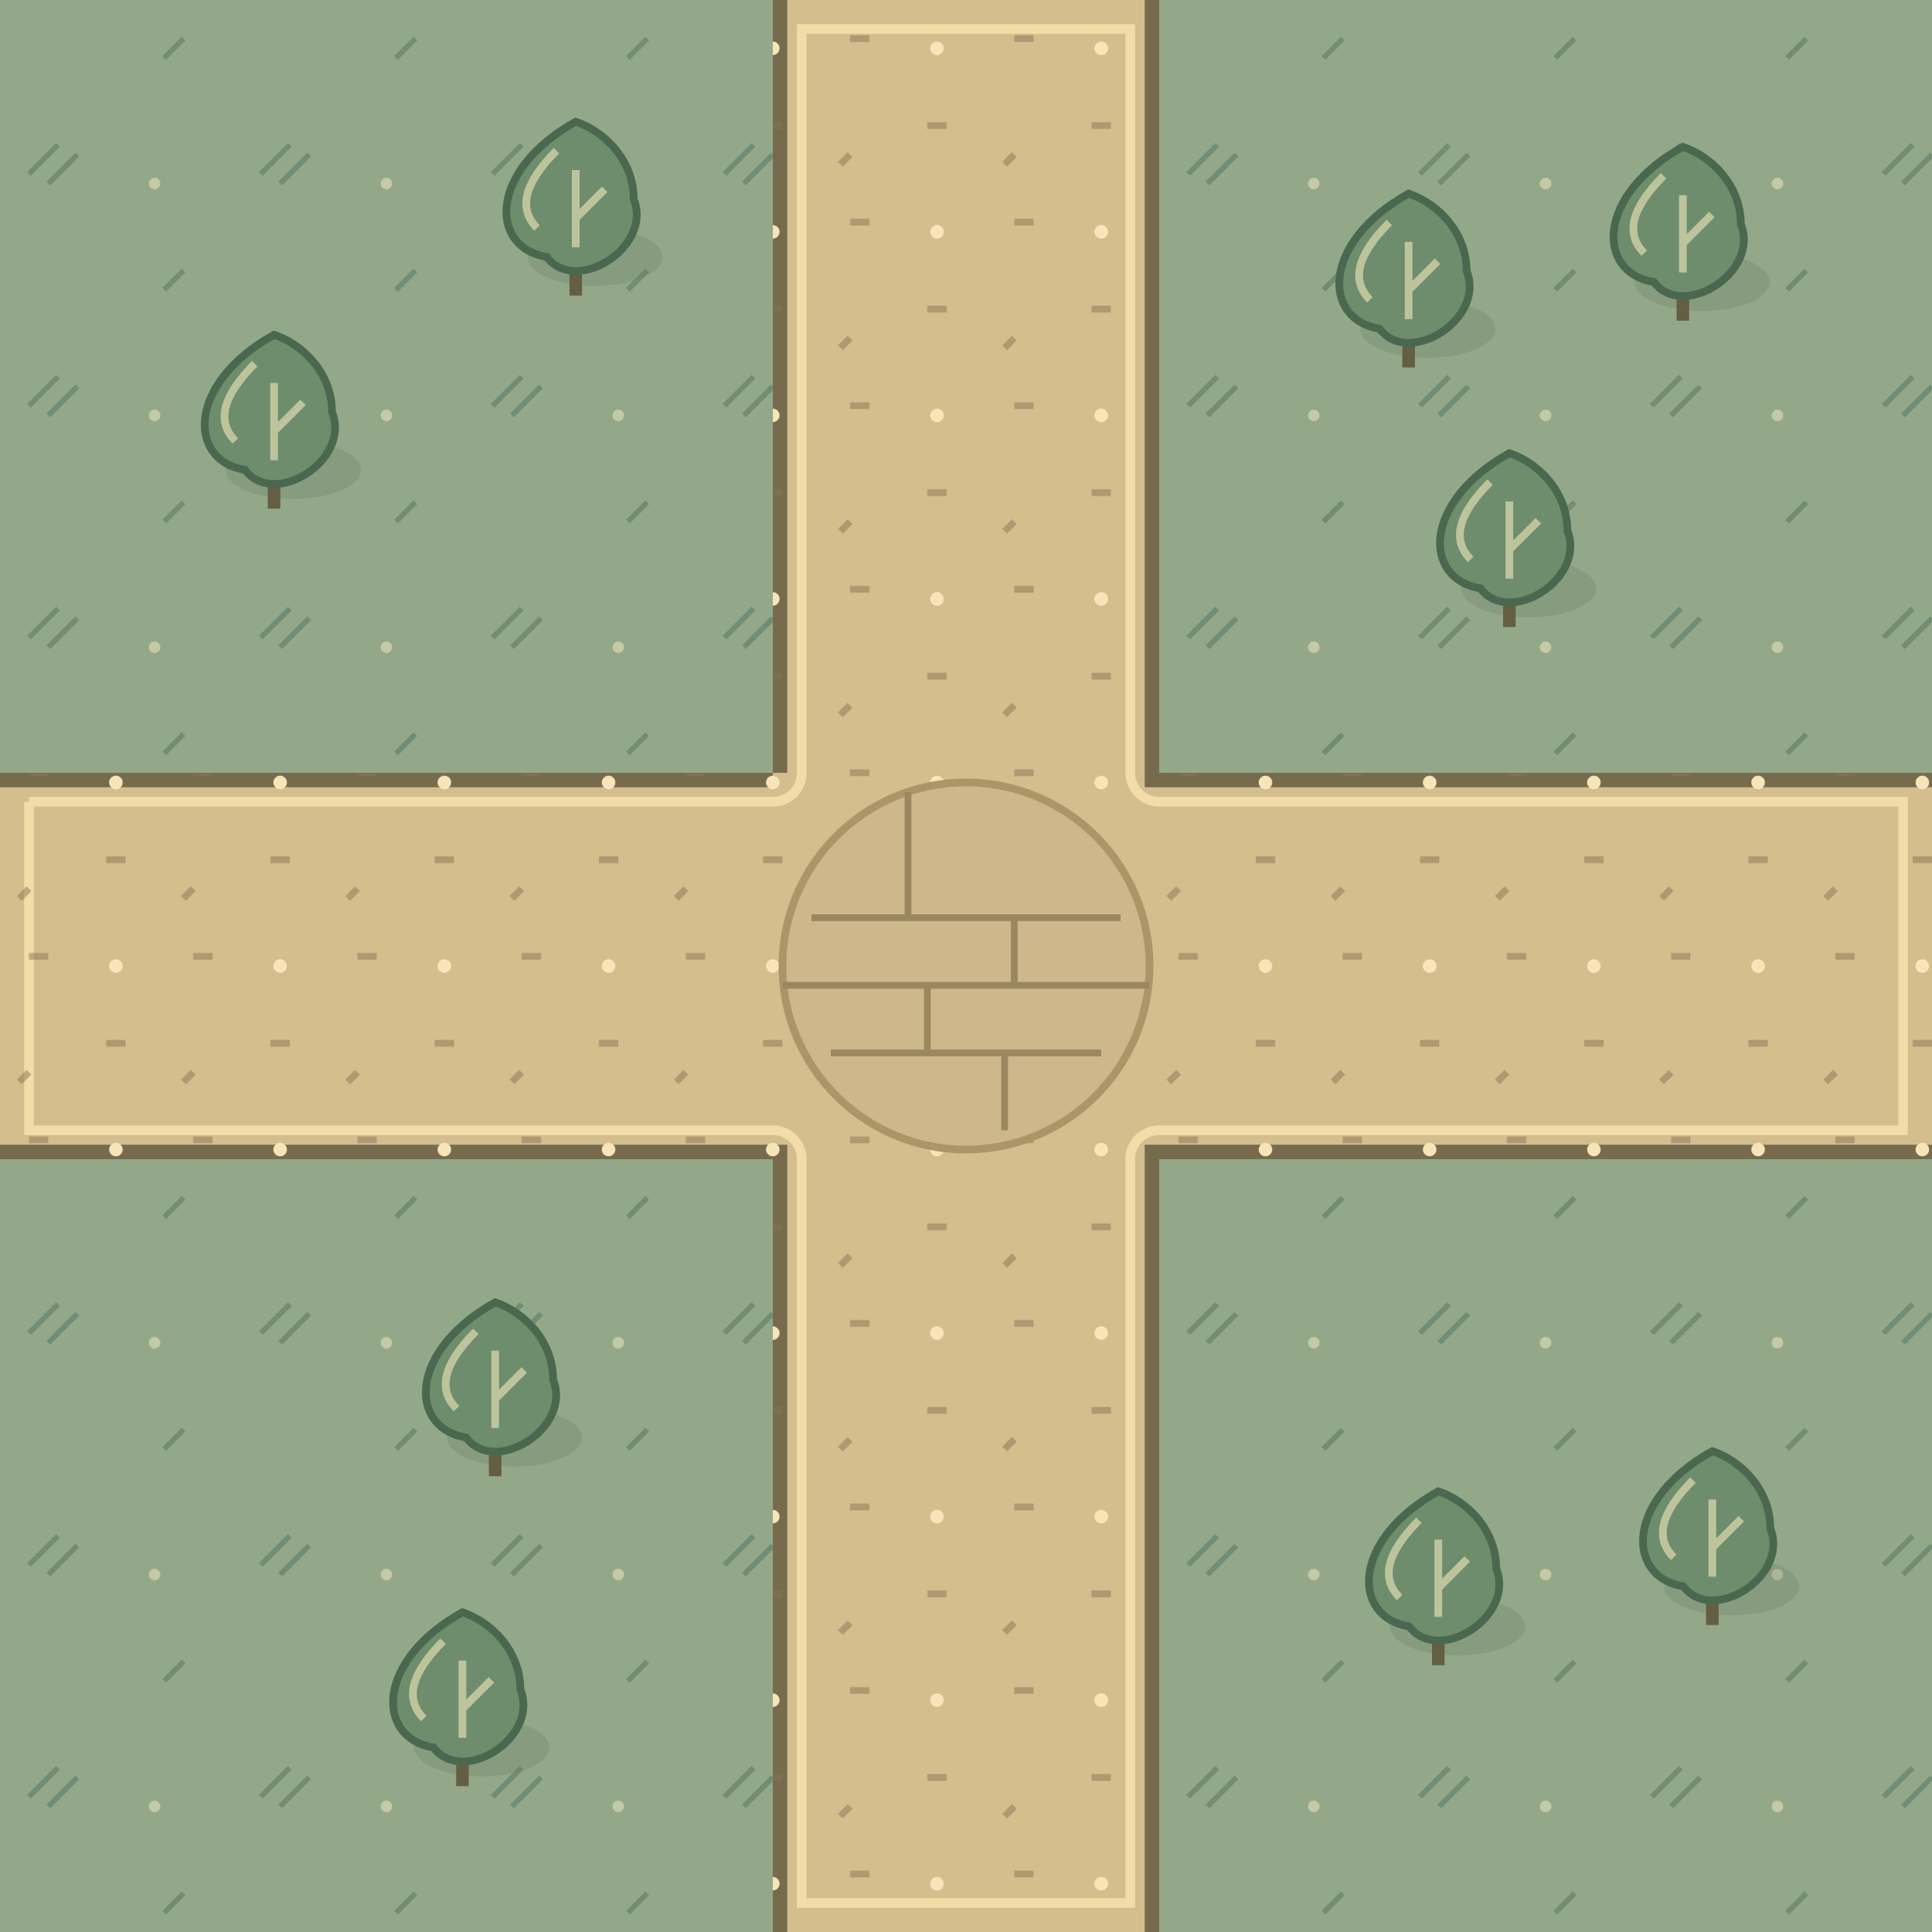
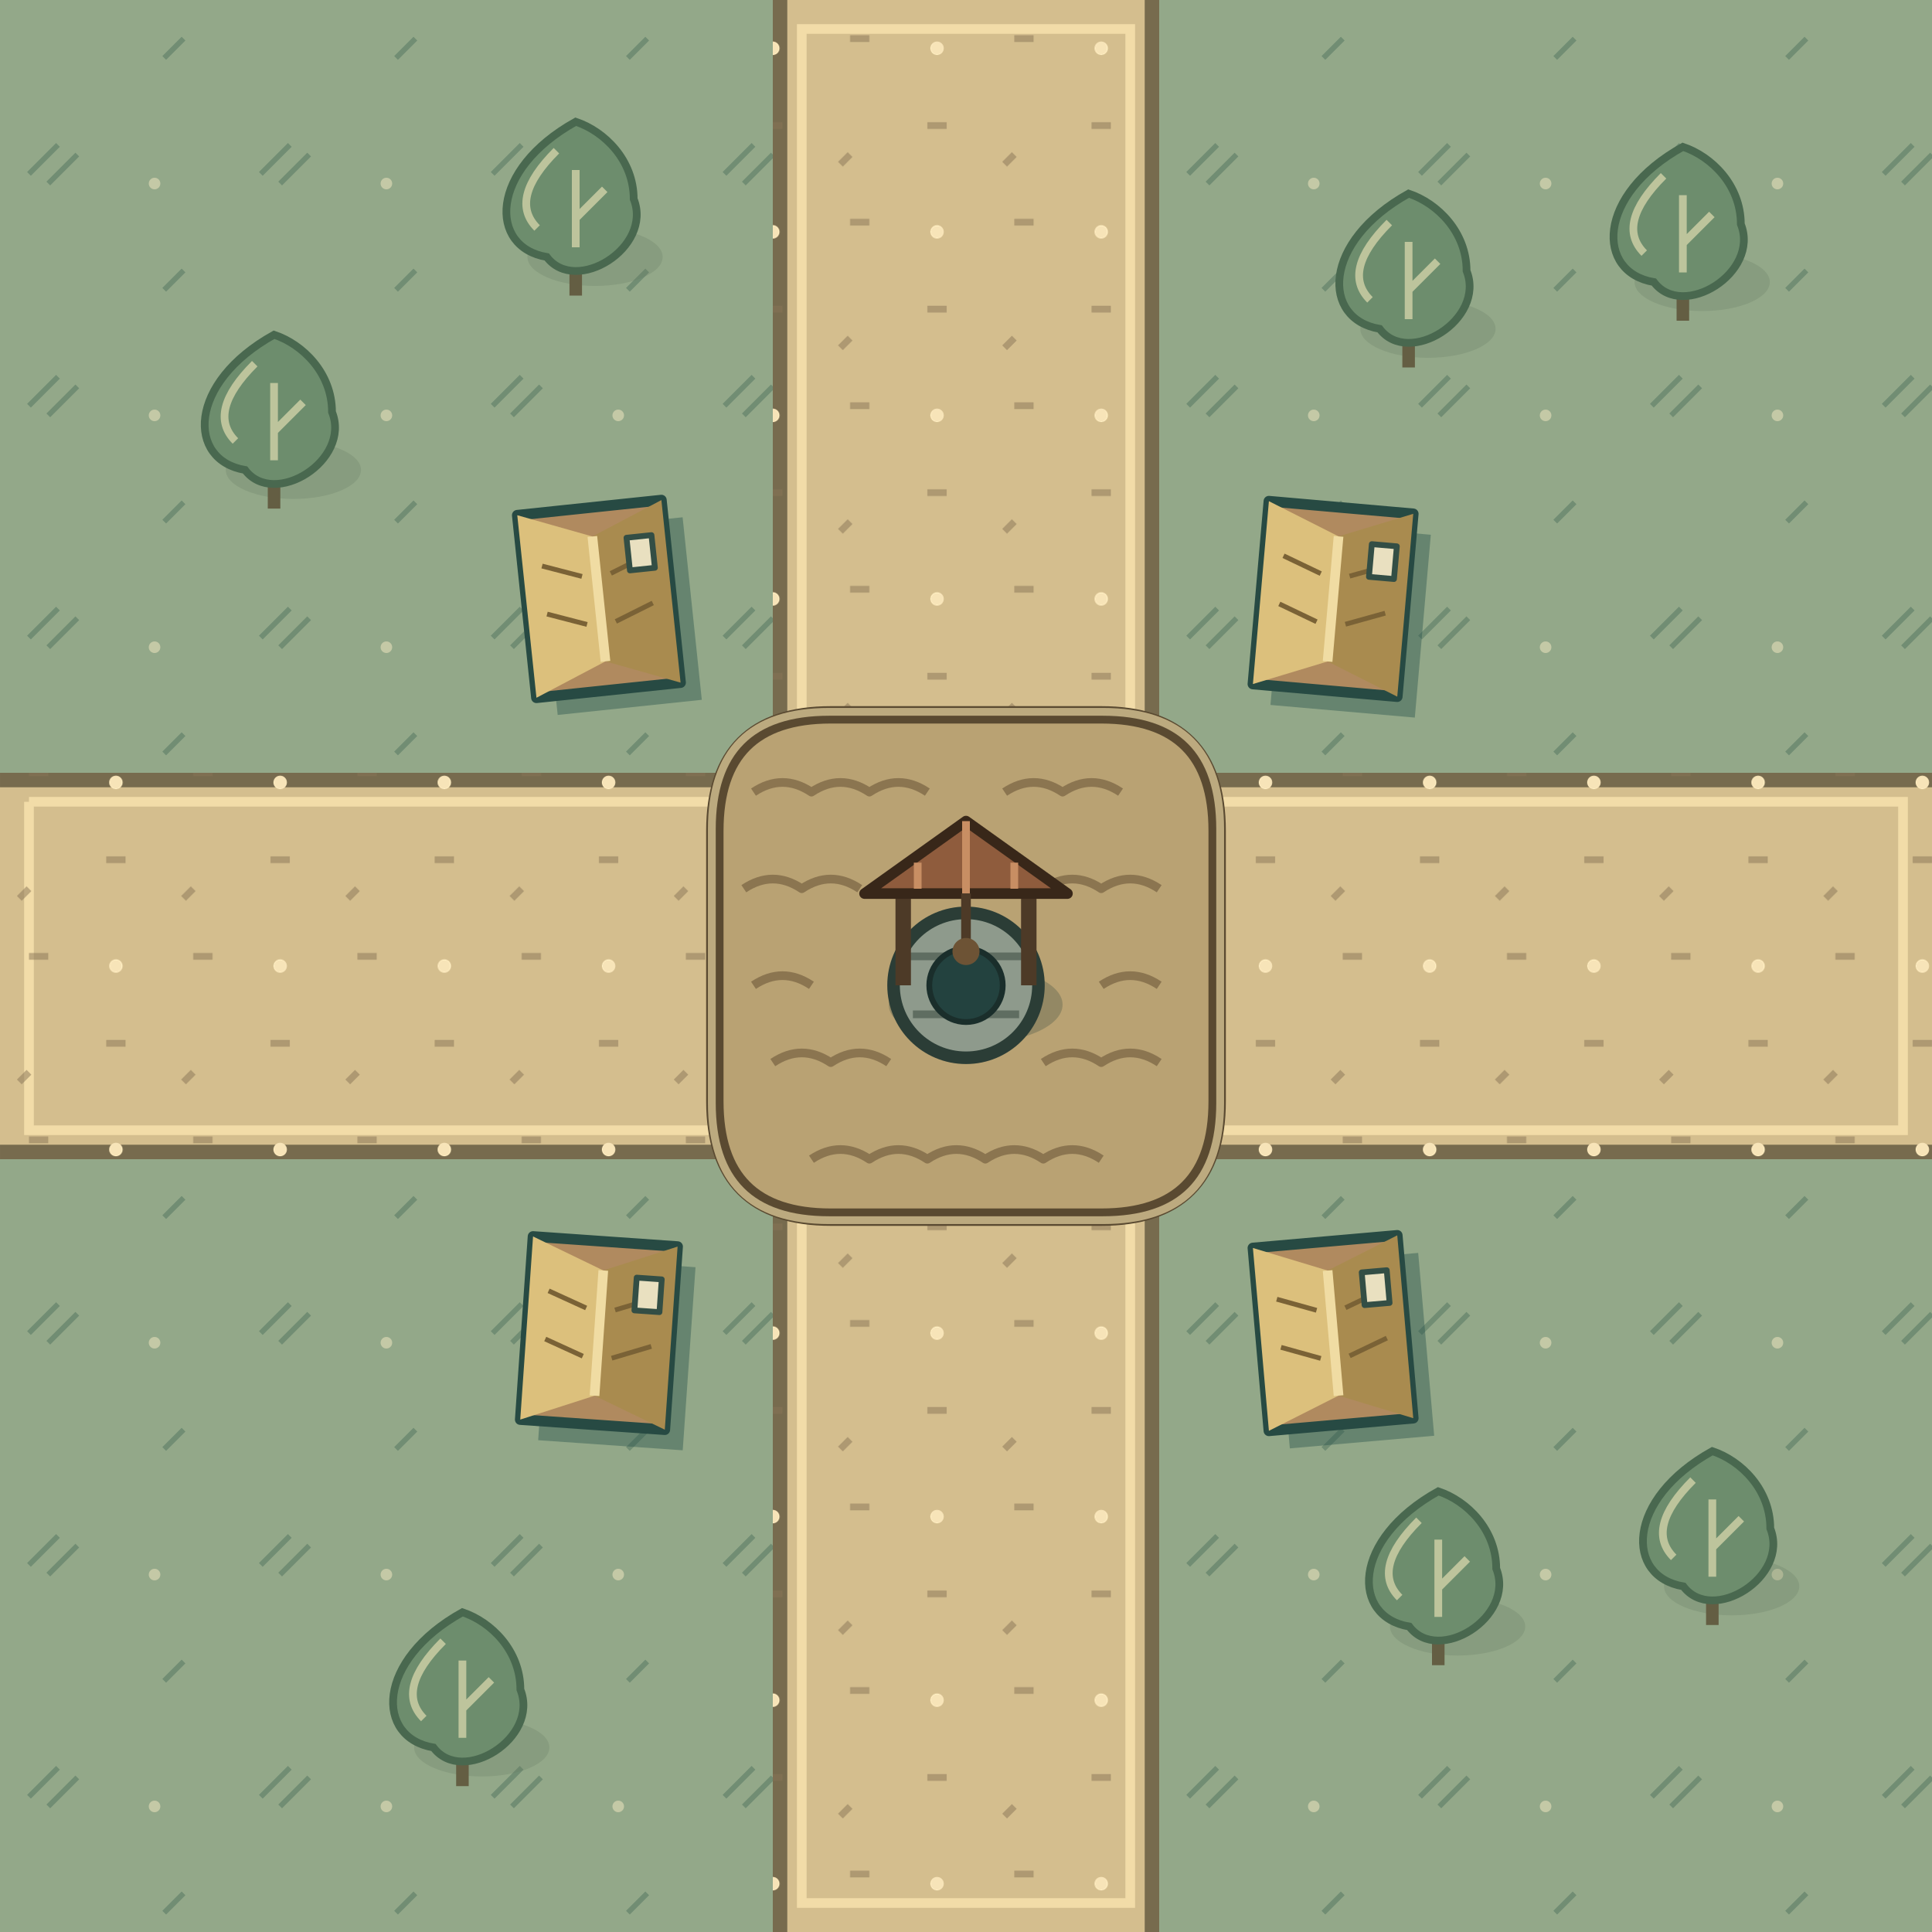
<svg xmlns="http://www.w3.org/2000/svg" width="200" height="200" viewBox="0 0 200 200">
  <defs>
    <pattern id="grass" width="24" height="24" patternUnits="userSpaceOnUse">
      <path d="M3,18 l3,-3 m-1,4 3,-3 M17,6 l2,-2" fill="none" stroke="#4f715d" stroke-width=".55" opacity=".5" />
      <circle cx="16" cy="19" r=".6" fill="#dfdab5" opacity=".65" />
    </pattern>
    <pattern id="stone" width="24" height="16" patternUnits="userSpaceOnUse">
      <path d="M0,0 H24 M0,8 H24 M12,0 V8 M0,8 V16 M24,8 V16" fill="none" stroke="#214e48" stroke-width=".55" opacity=".5" />
      <path d="M1,1 H23 M1,9 H11" stroke="#9bc1a1" stroke-width=".5" opacity=".45" />
    </pattern>
    <pattern id="hatch" width="5" height="5" patternUnits="userSpaceOnUse">
      <path d="M-1,1 L1,-1 M0,5 L5,0 M4,6 L6,4" stroke="#193e38" stroke-width=".65" opacity=".4" />
    </pattern>
    <pattern id="gravel" width="17" height="19" patternUnits="userSpaceOnUse">
      <path d="M3,4 h2 m6,9 h2 M2,17 l1,-1" stroke="#877455" stroke-width=".7" opacity=".5" />
      <circle cx="12" cy="5" r=".7" fill="#f7e4b8" />
    </pattern>
    <clipPath id="canvas">
      <rect width="200" height="200" />
    </clipPath>
    <clipPath id="road">
      <path d="M80.000,80.000 L1.000,80.000 L0.000,80.000 L0.000,120.000 L1.000,120.000 L80.000,120.000 L80.000,199.000 L80.000,200.000 L120.000,200.000 L120.000,199.000 L120.000,120.000 L199.000,120.000 L200.000,120.000 L200.000,80.000 L199.000,80.000 L120.000,80.000 L120.000,1.000 L120.000,0.000 L80.000,0.000 L80.000,1.000 L80.000,80.000 Z" fill="white" />
    </clipPath>
  </defs>
  <g clip-path="url(#canvas)">
    <rect width="200" height="200" fill="#93a889" />
    <rect width="200" height="200" fill="url(#grass)" />
    <g transform="translate(28.37 43.65)">
      <ellipse cx="2" cy="5" rx="7" ry="3" fill="#62785e" opacity=".25" />
      <path d="M0,4 v5" stroke="#645e43" stroke-width="1.3" />
      <path d="M0,-9 C-9,-4 -9,4 -3,5 C0,9 8,4 6,-1 C6,-5 3,-8 0,-9Z" fill="#6d8d6d" stroke="#49684f" stroke-width=".8" />
      <path d="M-2,-6 Q-7,-1 -4,2 M0,-4 V4 M0,1 l3,-3" stroke="#bdc49c" stroke-width=".8" fill="none" />
    </g>
    <g transform="translate(177.26 159.22)">
-       <ellipse cx="2" cy="5" rx="7" ry="3" fill="#62785e" opacity=".25" />
-       <path d="M0,4 v5" stroke="#645e43" stroke-width="1.3" />
-       <path d="M0,-9 C-9,-4 -9,4 -3,5 C0,9 8,4 6,-1 C6,-5 3,-8 0,-9Z" fill="#6d8d6d" stroke="#49684f" stroke-width=".8" />
-       <path d="M-2,-6 Q-7,-1 -4,2 M0,-4 V4 M0,1 l3,-3" stroke="#bdc49c" stroke-width=".8" fill="none" />
-     </g>
-     <g transform="translate(156.25 55.91)">
-       <ellipse cx="2" cy="5" rx="7" ry="3" fill="#62785e" opacity=".25" />
-       <path d="M0,4 v5" stroke="#645e43" stroke-width="1.3" />
-       <path d="M0,-9 C-9,-4 -9,4 -3,5 C0,9 8,4 6,-1 C6,-5 3,-8 0,-9Z" fill="#6d8d6d" stroke="#49684f" stroke-width=".8" />
-       <path d="M-2,-6 Q-7,-1 -4,2 M0,-4 V4 M0,1 l3,-3" stroke="#bdc49c" stroke-width=".8" fill="none" />
-     </g>
-     <g transform="translate(51.26 143.82)">
      <ellipse cx="2" cy="5" rx="7" ry="3" fill="#62785e" opacity=".25" />
      <path d="M0,4 v5" stroke="#645e43" stroke-width="1.3" />
      <path d="M0,-9 C-9,-4 -9,4 -3,5 C0,9 8,4 6,-1 C6,-5 3,-8 0,-9Z" fill="#6d8d6d" stroke="#49684f" stroke-width=".8" />
      <path d="M-2,-6 Q-7,-1 -4,2 M0,-4 V4 M0,1 l3,-3" stroke="#bdc49c" stroke-width=".8" fill="none" />
    </g>
    <g transform="translate(145.82 29.04)">
      <ellipse cx="2" cy="5" rx="7" ry="3" fill="#62785e" opacity=".25" />
      <path d="M0,4 v5" stroke="#645e43" stroke-width="1.3" />
      <path d="M0,-9 C-9,-4 -9,4 -3,5 C0,9 8,4 6,-1 C6,-5 3,-8 0,-9Z" fill="#6d8d6d" stroke="#49684f" stroke-width=".8" />
      <path d="M-2,-6 Q-7,-1 -4,2 M0,-4 V4 M0,1 l3,-3" stroke="#bdc49c" stroke-width=".8" fill="none" />
    </g>
    <g transform="translate(148.89 163.38)">
      <ellipse cx="2" cy="5" rx="7" ry="3" fill="#62785e" opacity=".25" />
      <path d="M0,4 v5" stroke="#645e43" stroke-width="1.3" />
      <path d="M0,-9 C-9,-4 -9,4 -3,5 C0,9 8,4 6,-1 C6,-5 3,-8 0,-9Z" fill="#6d8d6d" stroke="#49684f" stroke-width=".8" />
      <path d="M-2,-6 Q-7,-1 -4,2 M0,-4 V4 M0,1 l3,-3" stroke="#bdc49c" stroke-width=".8" fill="none" />
    </g>
    <g transform="translate(59.60 21.60)">
      <ellipse cx="2" cy="5" rx="7" ry="3" fill="#62785e" opacity=".25" />
      <path d="M0,4 v5" stroke="#645e43" stroke-width="1.3" />
      <path d="M0,-9 C-9,-4 -9,4 -3,5 C0,9 8,4 6,-1 C6,-5 3,-8 0,-9Z" fill="#6d8d6d" stroke="#49684f" stroke-width=".8" />
      <path d="M-2,-6 Q-7,-1 -4,2 M0,-4 V4 M0,1 l3,-3" stroke="#bdc49c" stroke-width=".8" fill="none" />
    </g>
    <g transform="translate(174.21 24.20)">
      <ellipse cx="2" cy="5" rx="7" ry="3" fill="#62785e" opacity=".25" />
      <path d="M0,4 v5" stroke="#645e43" stroke-width="1.3" />
      <path d="M0,-9 C-9,-4 -9,4 -3,5 C0,9 8,4 6,-1 C6,-5 3,-8 0,-9Z" fill="#6d8d6d" stroke="#49684f" stroke-width=".8" />
      <path d="M-2,-6 Q-7,-1 -4,2 M0,-4 V4 M0,1 l3,-3" stroke="#bdc49c" stroke-width=".8" fill="none" />
    </g>
    <g transform="translate(47.87 175.90)">
      <ellipse cx="2" cy="5" rx="7" ry="3" fill="#62785e" opacity=".25" />
      <path d="M0,4 v5" stroke="#645e43" stroke-width="1.3" />
      <path d="M0,-9 C-9,-4 -9,4 -3,5 C0,9 8,4 6,-1 C6,-5 3,-8 0,-9Z" fill="#6d8d6d" stroke="#49684f" stroke-width=".8" />
      <path d="M-2,-6 Q-7,-1 -4,2 M0,-4 V4 M0,1 l3,-3" stroke="#bdc49c" stroke-width=".8" fill="none" />
    </g>
    <path d="M80.000,80.000 L1.000,80.000 L0.000,80.000 L0.000,120.000 L1.000,120.000 L80.000,120.000 L80.000,199.000 L80.000,200.000 L120.000,200.000 L120.000,199.000 L120.000,120.000 L199.000,120.000 L200.000,120.000 L200.000,80.000 L199.000,80.000 L120.000,80.000 L120.000,1.000 L120.000,0.000 L80.000,0.000 L80.000,1.000 L80.000,80.000 Z" fill="#d4be8e" />
    <g clip-path="url(#road)">
      <path d="M80.000,80.000 L1.000,80.000 L0.001,80.000 M0.001,120.000 L1.000,120.000 L80.000,120.000 L80.000,199.000 L80.000,199.999 M120.000,199.999 L120.000,199.000 L120.000,120.000 L199.000,120.000 L199.999,120.000 M199.999,80.000 L199.000,80.000 L120.000,80.000 L120.000,1.000 L120.000,0.001 M80.000,0.001 L80.000,1.000 L80.000,80.000" fill="none" stroke="#776b4e" stroke-width="3" />
      <path d="M3.000,83.000 L3.000,117.000 L80.000,117.000 L80.294,117.014 L80.585,117.058 L80.871,117.129 L81.148,117.228 L81.414,117.354 L81.667,117.506 L81.903,117.681 L82.121,117.879 L82.319,118.097 L82.494,118.333 L82.646,118.586 L82.772,118.852 L82.871,119.129 L82.942,119.415 L82.986,119.706 L83.000,120.000 L83.000,197.000 L117.000,197.000 L117.000,120.000 L117.014,119.706 L117.058,119.415 L117.129,119.129 L117.228,118.852 L117.354,118.586 L117.506,118.333 L117.681,118.097 L117.879,117.879 L118.097,117.681 L118.333,117.506 L118.586,117.354 L118.852,117.228 L119.129,117.129 L119.415,117.058 L119.706,117.014 L120.000,117.000 L197.000,117.000 L197.000,83.000 L120.000,83.000 L119.706,82.986 L119.415,82.942 L119.129,82.871 L118.852,82.772 L118.586,82.646 L118.333,82.494 L118.097,82.319 L117.879,82.121 L117.681,81.903 L117.506,81.667 L117.354,81.414 L117.228,81.148 L117.129,80.871 L117.058,80.585 L117.014,80.294 L117.000,80.000 L117.000,3.000 L83.000,3.000 L83.000,80.000 L82.986,80.294 L82.942,80.585 L82.871,80.871 L82.772,81.148 L82.646,81.414 L82.494,81.667 L82.319,81.903 L82.121,82.121 L81.903,82.319 L81.667,82.494 L81.414,82.646 L81.148,82.772 L80.871,82.871 L80.585,82.942 L80.294,82.986 L80.000,83.000 L3.000,83.000" fill="none" stroke="#f2dca8" stroke-width="1" />
      <rect width="200" height="200" fill="url(#gravel)" />
    </g>
-     <circle cx="100" cy="100" r="19" fill="#ccb88a" stroke="#ad956a" stroke-width=".8" />
-     <path d="M84,95 H116 M81,102 H119 M86,109 H114 M94,82 V95 M105,95 V102 M96,102 V109 M104,109 V117" stroke="#9b875f" stroke-width=".7" fill="none" />
+     <g id="village" stroke-linejoin="round">
+       <path d="M74,86 Q74,74 86,74 H114 Q126,74 126,86 V114 Q126,126 114,126 H86 Q74,126 74,114Z" fill="#b9a273" stroke="#5a4a31" stroke-width="1.8" />
+       <path d="M74,86 Q74,74 86,74 H114 Q126,74 126,86 V114 Q126,126 114,126 H86 Q74,126 74,114Z" fill="none" stroke="#e6d3a0" stroke-width=".8" transform="translate(-1.2 -1.2) scale(1.012)" opacity=".7" />
+       <path d="M78,82 q3,-2 6,0 q3,-2 6,0 q3,-2 6,0 M104,82 q3,-2 6,0 q3,-2 6,0 M77,92 q3,-2 6,0 q3,-2 6,0 M108,92 q3,-2 6,0 q3,-2 6,0 M78,102 q3,-2 6,0 M114,102 q3,-2 6,0 M80,110 q3,-2 6,0 q3,-2 6,0 M108,110 q3,-2 6,0 q3,-2 6,0 M84,120 q3,-2 6,0 q3,-2 6,0 q3,-2 6,0 q3,-2 6,0 q3,-2 6,0" stroke="#8b7550" stroke-width=".9" fill="none" />
+       <ellipse cx="101" cy="104" rx="9" ry="4" fill="#4e5a48" opacity=".35" />
+       <circle cx="100" cy="102" r="7.5" fill="#8e9a8c" stroke="#2b3d36" stroke-width="1.3" />
+       <path d="M93.5,99 H106.5 M94.5,105 H105.5" stroke="#5f6d61" stroke-width=".8" />
+       <circle cx="100" cy="102" r="3.8" fill="#23423f" stroke="#1a2e2b" stroke-width=".6" />
+       <path d="M93.5,102 V91 M106.5,102 V91" stroke="#4d3a27" stroke-width="1.6" />
+       <path d="M89.5,92.5 L100,85 L110.5,92.5Z" fill="#8f5c3d" stroke="#382719" stroke-width="1.1" />
+       <path d="M100,85 V92.5 M95,89.3 L95,92 M105,89.3 L105,92" stroke="#c88e63" stroke-width=".8" />
+       <path d="M100,92.5 V98" stroke="#4d3a27" stroke-width="1" />
+       <circle cx="100" cy="98.5" r="1.4" fill="#6d5335" />
+       <g transform="translate(62 62) rotate(-6)" stroke-linejoin="round">
+         <path d="M-5.5,-7.5 h15 v19 h-15Z" fill="#224e48" opacity=".4" />
+         <rect x="-7.5" y="-9.5" width="15" height="19" fill="#b08a5f" stroke="#274a43" stroke-width="1.1" />
+         <path d="M-7.5,-9.5 L0,-6.5 V6.5 L-7.5,9.5Z" fill="#dcc07c" />
+         <path d="M7.5,-9.5 L0,-6.5 V6.5 L7.5,9.5Z" fill="#a98b4f" />
+         <path d="M0,-6.5V6.5" stroke="#f0dca3" stroke-width="1" />
+         <path d="M-5.5,-4 L-1.5,-2.5 M-5.5,1 L-1.5,2.5 M1.5,-2.5 L5.5,-4 M1.5,2.5 L5.5,1" stroke="#7a6236" stroke-width=".5" />
+         <rect x="3.5" y="-6" width="2.6" height="3.4" fill="#e9e0c0" stroke="#334e45" stroke-width=".6" />
+       </g>
+       <g transform="translate(138 62) rotate(5)" stroke-linejoin="round">
+         <path d="M-5.5,-7.5 h15 v19 h-15Z" fill="#224e48" opacity=".4" />
+         <rect x="-7.5" y="-9.5" width="15" height="19" fill="#b08a5f" stroke="#274a43" stroke-width="1.1" />
+         <path d="M-7.5,-9.5 L0,-6.5 V6.5 L-7.5,9.5Z" fill="#dcc07c" />
+         <path d="M7.5,-9.5 L0,-6.5 V6.5 L7.5,9.5Z" fill="#a98b4f" />
+         <path d="M0,-6.5V6.5" stroke="#f0dca3" stroke-width="1" />
+         <path d="M-5.5,-4 L-1.5,-2.5 M-5.5,1 L-1.5,2.5 M1.5,-2.5 L5.5,-4 M1.5,2.5 L5.5,1" stroke="#7a6236" stroke-width=".5" />
+         <rect x="3.5" y="-6" width="2.6" height="3.4" fill="#e9e0c0" stroke="#334e45" stroke-width=".6" />
+       </g>
+       <g transform="translate(62 138) rotate(4)" stroke-linejoin="round">
+         <path d="M-5.5,-7.5 h15 v19 h-15Z" fill="#224e48" opacity=".4" />
+         <rect x="-7.5" y="-9.5" width="15" height="19" fill="#b08a5f" stroke="#274a43" stroke-width="1.1" />
+         <path d="M-7.5,-9.5 L0,-6.5 V6.5 L-7.5,9.5Z" fill="#dcc07c" />
+         <path d="M7.5,-9.5 L0,-6.5 V6.5 L7.5,9.5Z" fill="#a98b4f" />
+         <path d="M0,-6.5V6.5" stroke="#f0dca3" stroke-width="1" />
+         <path d="M-5.5,-4 L-1.5,-2.5 M-5.5,1 L-1.5,2.5 M1.5,-2.5 L5.5,-4 M1.5,2.5 L5.5,1" stroke="#7a6236" stroke-width=".5" />
+         <rect x="3.5" y="-6" width="2.6" height="3.4" fill="#e9e0c0" stroke="#334e45" stroke-width=".6" />
+       </g>
+       <g transform="translate(138 138) rotate(-5)" stroke-linejoin="round">
+         <path d="M-5.5,-7.5 h15 v19 h-15Z" fill="#224e48" opacity=".4" />
+         <rect x="-7.5" y="-9.5" width="15" height="19" fill="#b08a5f" stroke="#274a43" stroke-width="1.1" />
+         <path d="M-7.5,-9.5 L0,-6.5 V6.5 L-7.5,9.5Z" fill="#dcc07c" />
+         <path d="M7.5,-9.5 L0,-6.5 V6.5 L7.5,9.5Z" fill="#a98b4f" />
+         <path d="M0,-6.5V6.5" stroke="#f0dca3" stroke-width="1" />
+         <path d="M-5.5,-4 L-1.5,-2.5 M-5.5,1 L-1.5,2.5 M1.5,-2.5 L5.5,-4 M1.5,2.5 L5.5,1" stroke="#7a6236" stroke-width=".5" />
+         <rect x="3.5" y="-6" width="2.6" height="3.4" fill="#e9e0c0" stroke="#334e45" stroke-width=".6" />
+       </g>
+     </g>
  </g>
</svg>
